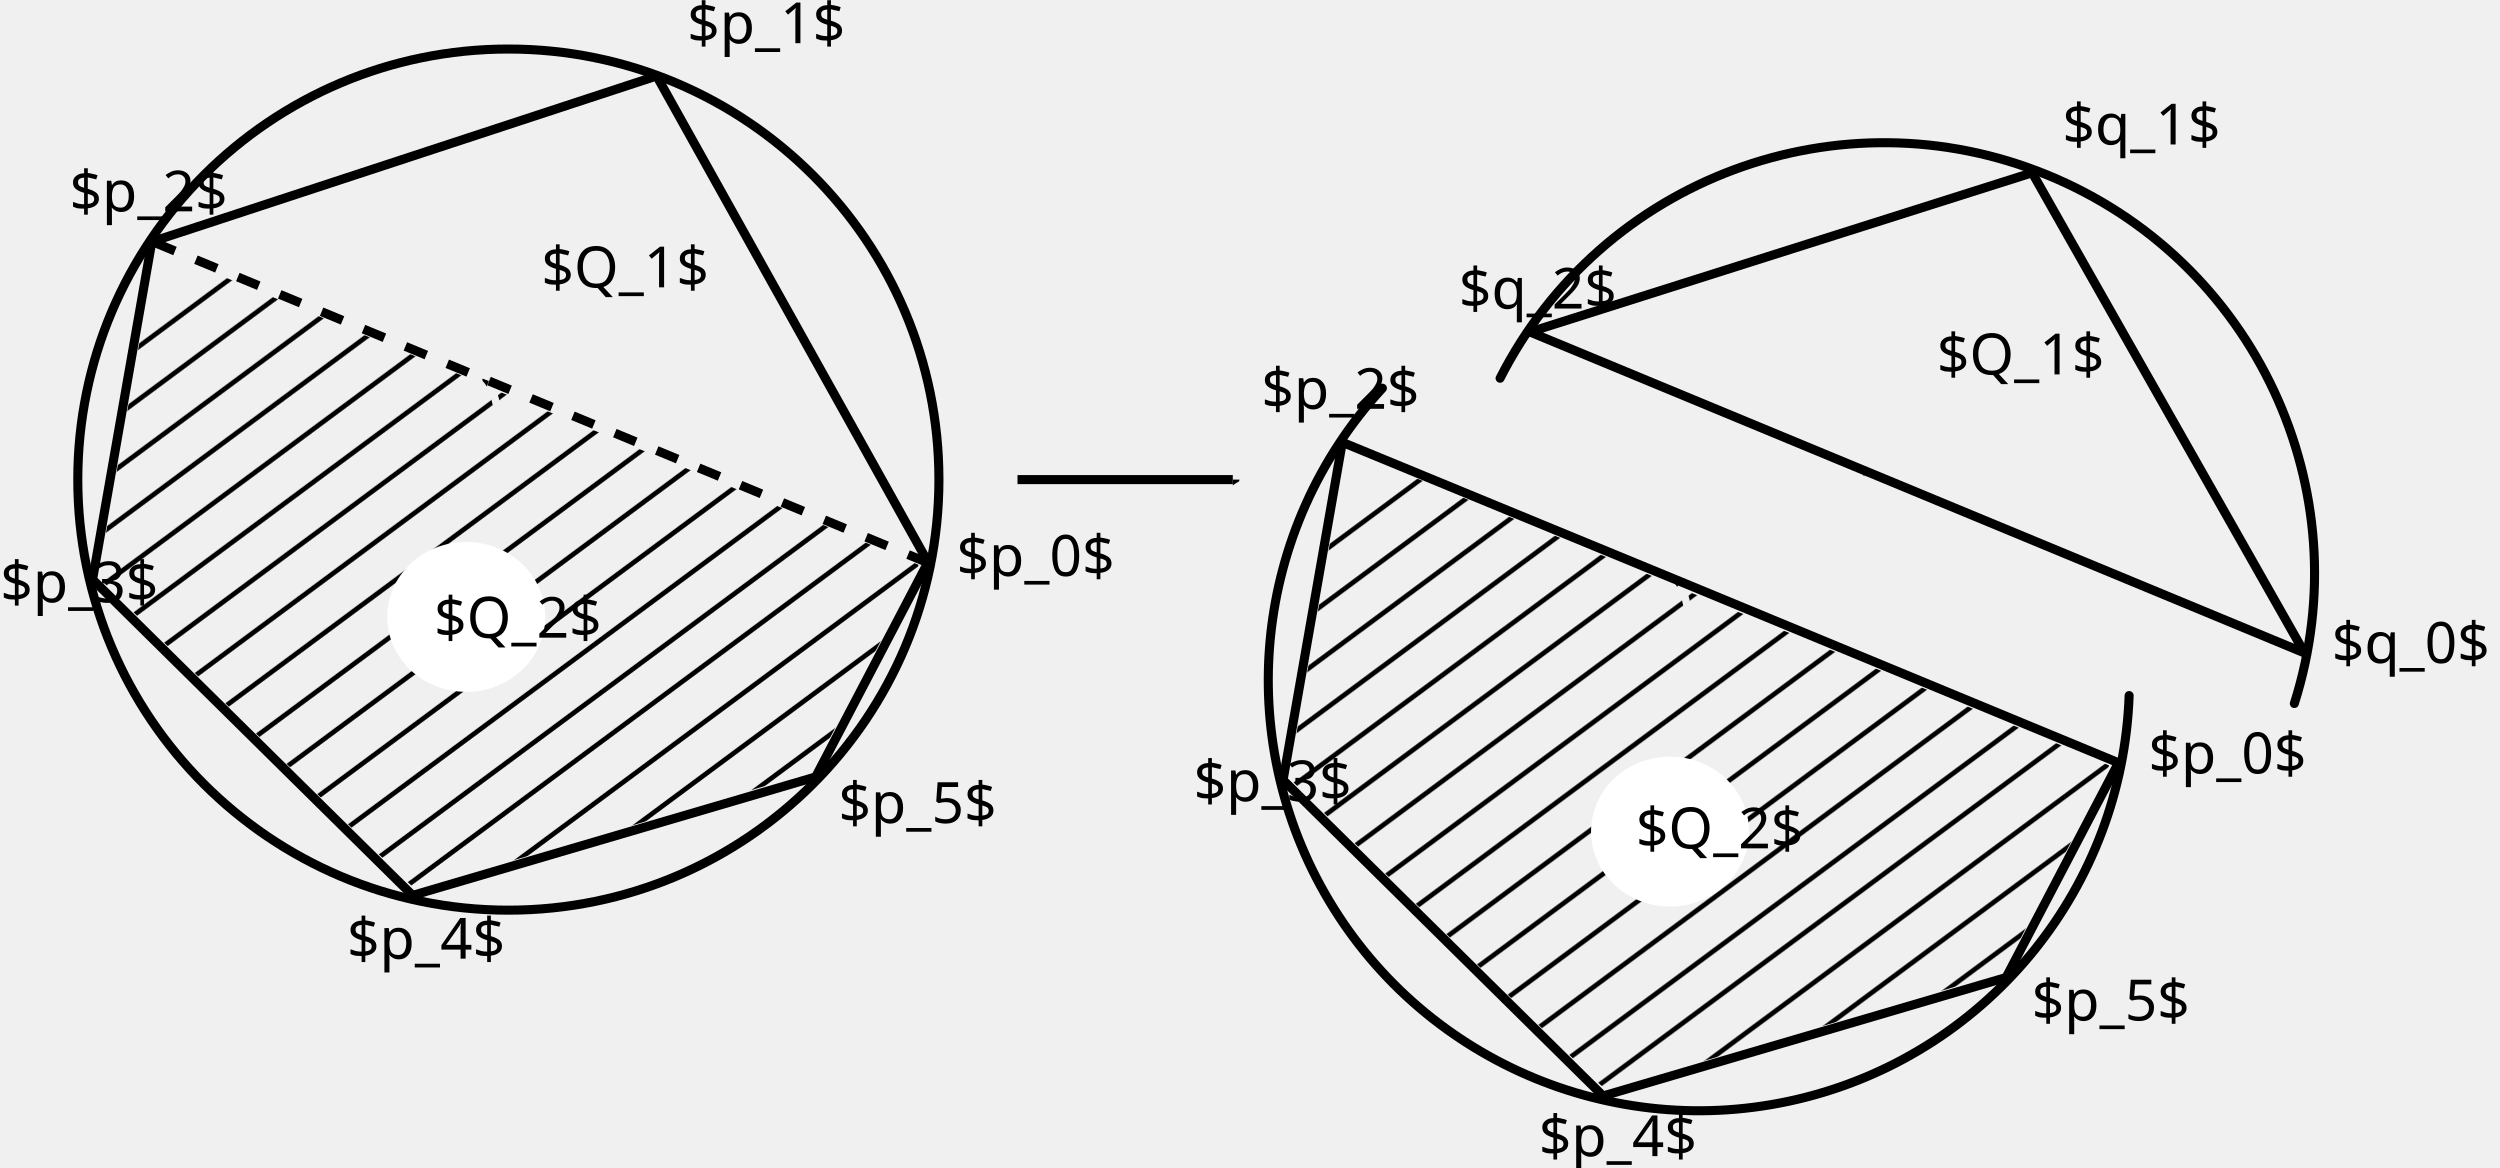
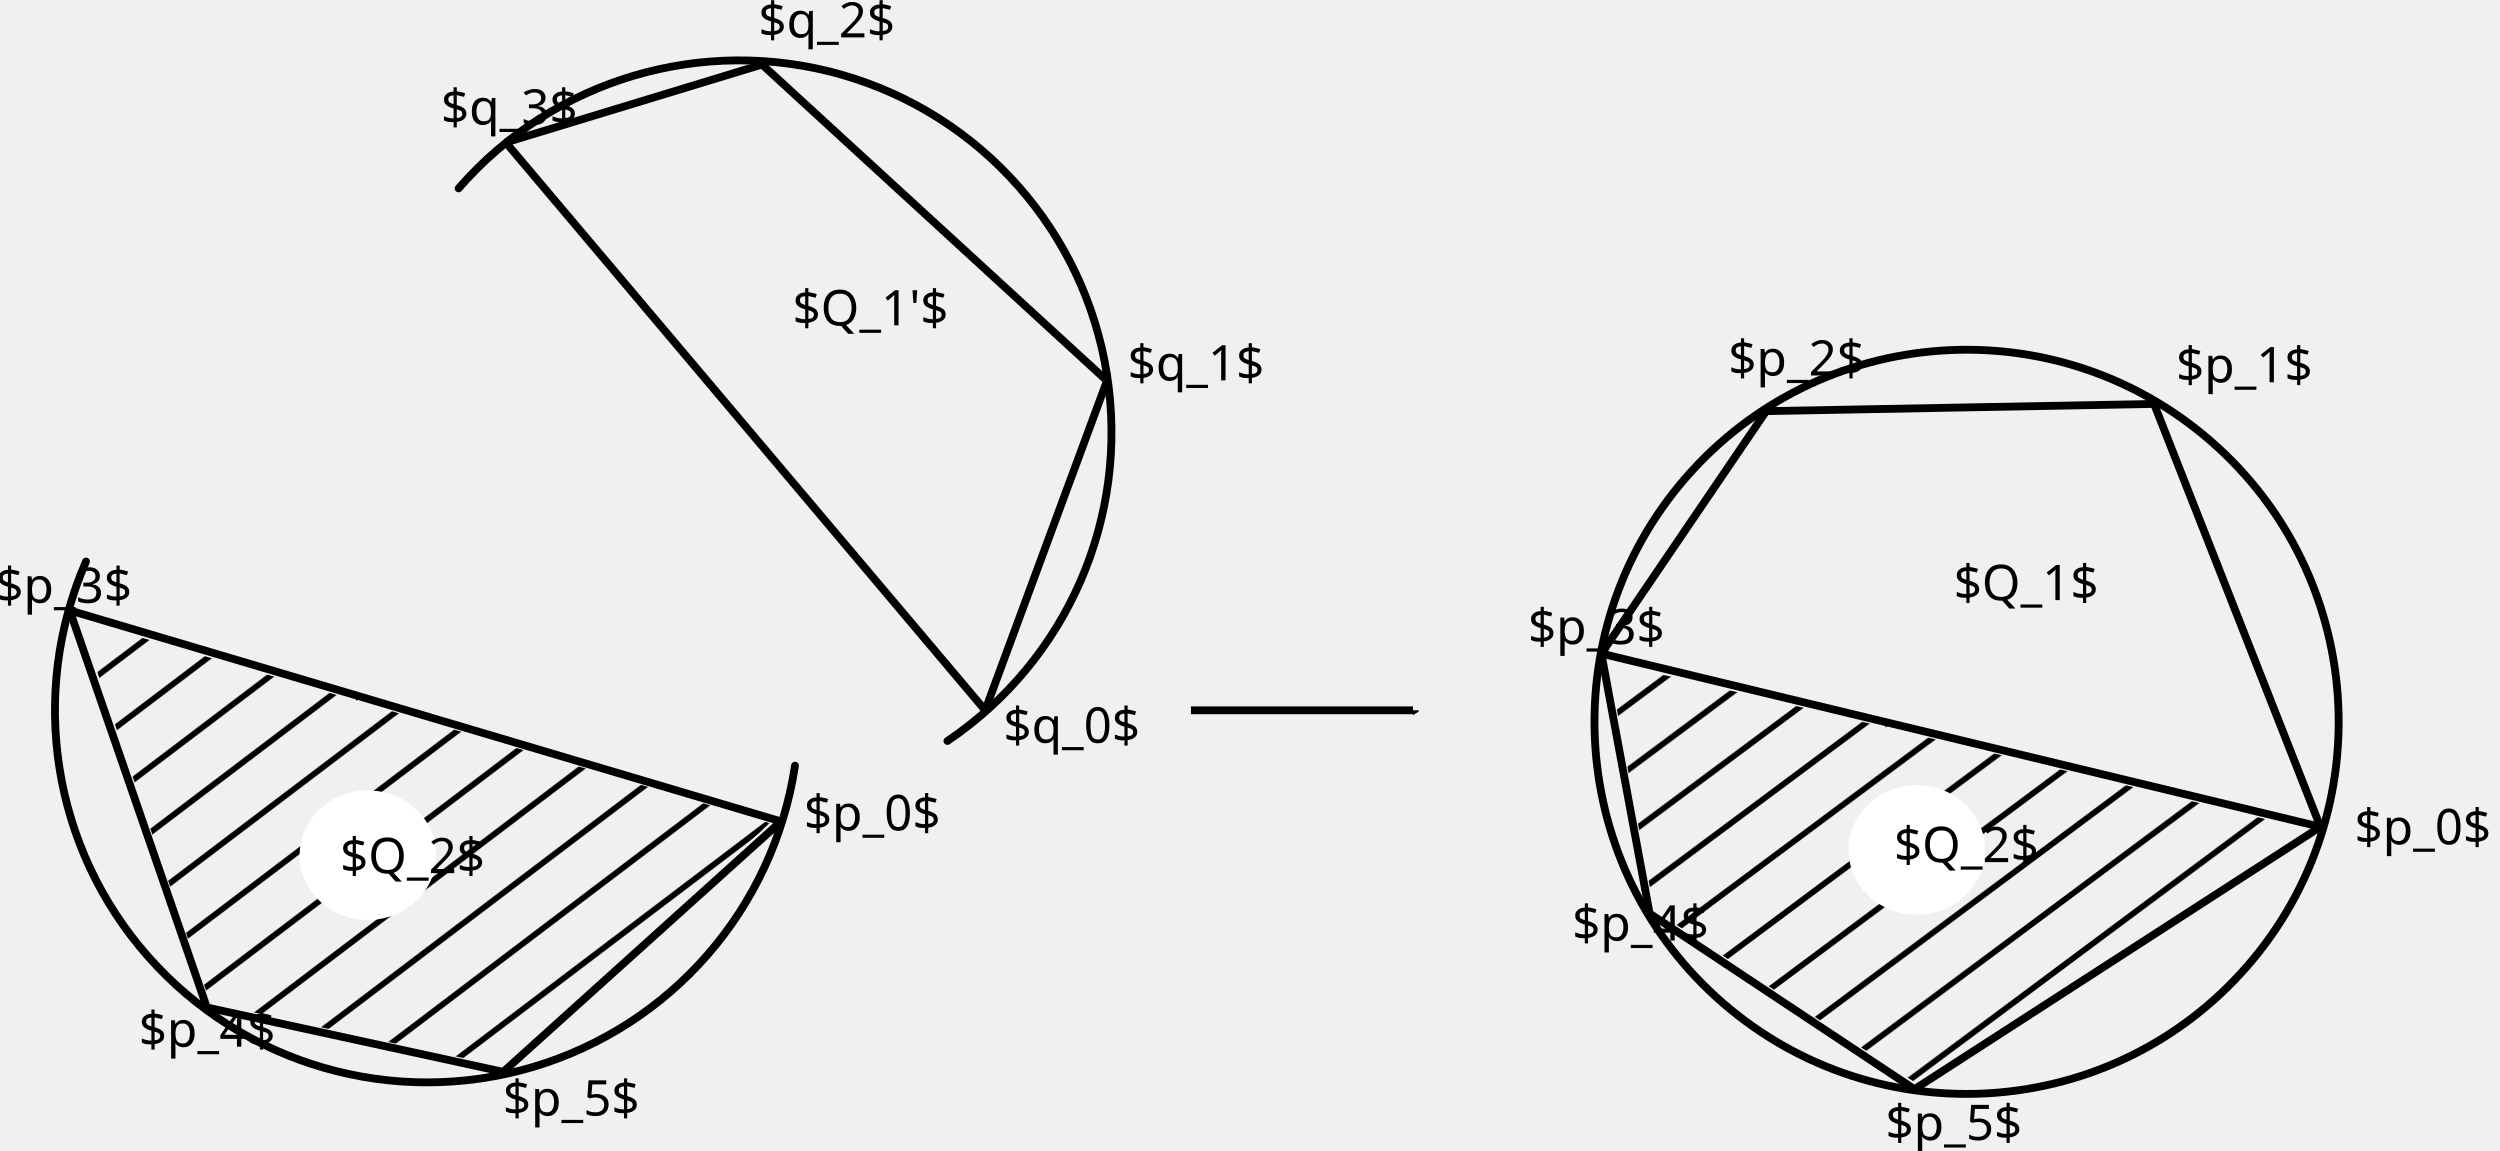
- <svg xmlns="http://www.w3.org/2000/svg" xmlns:xlink="http://www.w3.org/1999/xlink" width="116.126mm" height="54.254mm" viewBox="0 0 116.126 54.254" version="1.1" id="svg8">
+ <svg xmlns="http://www.w3.org/2000/svg" xmlns:xlink="http://www.w3.org/1999/xlink" width="134.377mm" height="61.83mm" viewBox="0 0 134.377 61.83" version="1.1" id="svg8">
  <defs id="defs2">
-     <pattern xlink:href="#pattern971" id="pattern1726" patternTransform="matrix(0.6272918,0,0,0.4650943,137.2763,81.56494)" />
-     <marker markerWidth="0.911" markerHeight="1.69" refX="0" refY="0" orient="auto-start-reverse" id="marker-arrow-1.5923999999999998">
-       <g id="g949" transform="scale(1.073399)">
-         <path id="path947" style="fill:none;stroke:#000000;stroke-width:0.6;stroke-linecap:round;stroke-linejoin:round;stroke-miterlimit:10;stroke-dasharray:none;stroke-opacity:1" d="M -1.554,2.072 C -1.425,1.295 0,0.13 0.389,0 0,-0.13 -1.425,-1.295 -1.554,-2.072" />
-       </g>
-     </marker>
-     <pattern patternUnits="userSpaceOnUse" width="301.924" height="741.214" patternTransform="matrix(0.2645833,0,0,0.2645833,37.01011,162.6312)" id="pattern971">
-       <path id="path3703" d="M 1.274,578.517 301.361,278.43" style="fill:none;fill-opacity:1;stroke:#000000;stroke-width:1.592;stroke-linecap:butt;stroke-linejoin:miter;stroke-dasharray:none;stroke-opacity:1;marker-start:none;marker-end:none" />
+     <pattern xlink:href="#pattern1812" id="pattern1845" patternTransform="matrix(0.2334034,8.4586497e-4,-6.3436499e-4,0.1750435,21.91906,207.8126)" />
+     <pattern xlink:href="#pattern1812" id="pattern1841" patternTransform="matrix(0.8791207,0,0,0.6661879,36.83465,112.2685)" />
+     <pattern patternUnits="userSpaceOnUse" width="301.925" height="741.214" patternTransform="matrix(0.2645833,0,0,0.2645833,73.54117,159.0316)" id="pattern1812">
+       <path id="path3703" d="M 1.274,578.517 301.362,278.43" style="fill:none;fill-opacity:1;stroke:#000000;stroke-width:1.592;stroke-linecap:butt;stroke-linejoin:miter;stroke-dasharray:none;stroke-opacity:1;marker-start:none;marker-end:none" />
      <path id="path3703-6" d="M 0.563,600.651 300.65,300.563" style="fill:none;fill-opacity:1;stroke:#000000;stroke-width:1.592;stroke-linecap:butt;stroke-linejoin:miter;stroke-dasharray:none;stroke-opacity:1;marker-start:none;marker-end:none" />
      <path id="path3703-9" d="M 0.563,620.651 300.65,320.563" style="fill:none;fill-opacity:1;stroke:#000000;stroke-width:1.592;stroke-linecap:butt;stroke-linejoin:miter;stroke-dasharray:none;stroke-opacity:1;marker-start:none;marker-end:none" />
      <path id="path3703-3" d="M 0.563,640.651 300.65,340.563" style="fill:none;fill-opacity:1;stroke:#000000;stroke-width:1.592;stroke-linecap:butt;stroke-linejoin:miter;stroke-dasharray:none;stroke-opacity:1;marker-start:none;marker-end:none" />
      <path id="path3703-7" d="M 0.563,660.651 300.65,360.563" style="fill:none;fill-opacity:1;stroke:#000000;stroke-width:1.592;stroke-linecap:butt;stroke-linejoin:miter;stroke-dasharray:none;stroke-opacity:1;marker-start:none;marker-end:none" />
      <path id="path3703-4" d="M 0.563,560.651 300.65,260.563" style="fill:none;fill-opacity:1;stroke:#000000;stroke-width:1.592;stroke-linecap:butt;stroke-linejoin:miter;stroke-dasharray:none;stroke-opacity:1;marker-start:none;marker-end:none" />
      <path id="path3703-5" d="M 0.563,540.651 300.65,240.563" style="fill:none;fill-opacity:1;stroke:#000000;stroke-width:1.592;stroke-linecap:butt;stroke-linejoin:miter;stroke-dasharray:none;stroke-opacity:1;marker-start:none;marker-end:none" />
      <path id="path3703-2" d="M 0.563,520.651 300.65,220.563" style="fill:none;fill-opacity:1;stroke:#000000;stroke-width:1.592;stroke-linecap:butt;stroke-linejoin:miter;stroke-dasharray:none;stroke-opacity:1;marker-start:none;marker-end:none" />
      <path id="path3703-54" d="M 0.563,500.651 300.65,200.563" style="fill:none;fill-opacity:1;stroke:#000000;stroke-width:1.592;stroke-linecap:butt;stroke-linejoin:miter;stroke-dasharray:none;stroke-opacity:1;marker-start:none;marker-end:none" />
      <path id="path3703-74" d="M 0.563,480.65 300.65,180.563" style="fill:none;fill-opacity:1;stroke:#000000;stroke-width:1.592;stroke-linecap:butt;stroke-linejoin:miter;stroke-dasharray:none;stroke-opacity:1;marker-start:none;marker-end:none" />
      <path id="path3703-43" d="M 0.563,460.65 300.65,160.563" style="fill:none;fill-opacity:1;stroke:#000000;stroke-width:1.592;stroke-linecap:butt;stroke-linejoin:miter;stroke-dasharray:none;stroke-opacity:1;marker-start:none;marker-end:none" />
      <path id="path3703-0" d="M 0.563,440.65 300.65,140.563" style="fill:none;fill-opacity:1;stroke:#000000;stroke-width:1.592;stroke-linecap:butt;stroke-linejoin:miter;stroke-dasharray:none;stroke-opacity:1;marker-start:none;marker-end:none" />
      <path id="path3703-78" d="M 0.563,420.65 300.65,120.563" style="fill:none;fill-opacity:1;stroke:#000000;stroke-width:1.592;stroke-linecap:butt;stroke-linejoin:miter;stroke-dasharray:none;stroke-opacity:1;marker-start:none;marker-end:none" />
      <path id="path3703-68" d="M 0.563,400.65 300.65,100.563" style="fill:none;fill-opacity:1;stroke:#000000;stroke-width:1.592;stroke-linecap:butt;stroke-linejoin:miter;stroke-dasharray:none;stroke-opacity:1;marker-start:none;marker-end:none" />
      <path id="path3703-8" d="M 0.563,380.65 300.65,80.563" style="fill:none;fill-opacity:1;stroke:#000000;stroke-width:1.592;stroke-linecap:butt;stroke-linejoin:miter;stroke-dasharray:none;stroke-opacity:1;marker-start:none;marker-end:none" />
      <path id="path3703-431" d="M 0.563,360.65 300.65,60.563" style="fill:none;fill-opacity:1;stroke:#000000;stroke-width:1.592;stroke-linecap:butt;stroke-linejoin:miter;stroke-dasharray:none;stroke-opacity:1;marker-start:none;marker-end:none" />
      <path id="path3703-49" d="M 0.563,340.65 300.65,40.563" style="fill:none;fill-opacity:1;stroke:#000000;stroke-width:1.592;stroke-linecap:butt;stroke-linejoin:miter;stroke-dasharray:none;stroke-opacity:1;marker-start:none;marker-end:none" />
      <path id="path3703-20" d="M 0.563,320.65 300.65,20.563" style="fill:none;fill-opacity:1;stroke:#000000;stroke-width:1.592;stroke-linecap:butt;stroke-linejoin:miter;stroke-dasharray:none;stroke-opacity:1;marker-start:none;marker-end:none" />
      <path id="path3703-689" d="M 0.563,300.65 300.65,0.563" style="fill:none;fill-opacity:1;stroke:#000000;stroke-width:1.592;stroke-linecap:butt;stroke-linejoin:miter;stroke-dasharray:none;stroke-opacity:1;marker-start:none;marker-end:none" />
      <path id="path3703-26" d="M 0.563,680.651 300.65,380.563" style="fill:none;fill-opacity:1;stroke:#000000;stroke-width:1.592;stroke-linecap:butt;stroke-linejoin:miter;stroke-dasharray:none;stroke-opacity:1;marker-start:none;marker-end:none" />
      <path id="path3703-64" d="M 0.563,700.651 300.65,400.563" style="fill:none;fill-opacity:1;stroke:#000000;stroke-width:1.592;stroke-linecap:butt;stroke-linejoin:miter;stroke-dasharray:none;stroke-opacity:1;marker-start:none;marker-end:none" />
      <path id="path3703-95" d="M 0.563,720.651 300.65,420.563" style="fill:none;fill-opacity:1;stroke:#000000;stroke-width:1.592;stroke-linecap:butt;stroke-linejoin:miter;stroke-dasharray:none;stroke-opacity:1;marker-start:none;marker-end:none" />
      <path id="path3703-04" d="M 0.563,740.651 300.65,440.563" style="fill:none;fill-opacity:1;stroke:#000000;stroke-width:1.592;stroke-linecap:butt;stroke-linejoin:miter;stroke-dasharray:none;stroke-opacity:1;marker-start:none;marker-end:none" />
    </pattern>
-     <pattern xlink:href="#pattern971-6" id="pattern1726-3" patternTransform="matrix(0.165971,0,0,0.1230562,91.62024,207.8977)" />
-     <pattern patternUnits="userSpaceOnUse" width="301.924" height="741.214" patternTransform="matrix(0.2645833,0,0,0.2645833,37.01011,162.6312)" id="pattern971-6">
-       <path id="path3703-75" d="M 1.274,578.517 301.361,278.43" style="fill:none;fill-opacity:1;stroke:#000000;stroke-width:1.592;stroke-linecap:butt;stroke-linejoin:miter;stroke-dasharray:none;stroke-opacity:1;marker-start:none;marker-end:none" />
-       <path id="path3703-6-3" d="M 0.563,600.651 300.65,300.563" style="fill:none;fill-opacity:1;stroke:#000000;stroke-width:1.592;stroke-linecap:butt;stroke-linejoin:miter;stroke-dasharray:none;stroke-opacity:1;marker-start:none;marker-end:none" />
-       <path id="path3703-9-5" d="M 0.563,620.651 300.65,320.563" style="fill:none;fill-opacity:1;stroke:#000000;stroke-width:1.592;stroke-linecap:butt;stroke-linejoin:miter;stroke-dasharray:none;stroke-opacity:1;marker-start:none;marker-end:none" />
-       <path id="path3703-3-6" d="M 0.563,640.651 300.65,340.563" style="fill:none;fill-opacity:1;stroke:#000000;stroke-width:1.592;stroke-linecap:butt;stroke-linejoin:miter;stroke-dasharray:none;stroke-opacity:1;marker-start:none;marker-end:none" />
-       <path id="path3703-7-2" d="M 0.563,660.651 300.65,360.563" style="fill:none;fill-opacity:1;stroke:#000000;stroke-width:1.592;stroke-linecap:butt;stroke-linejoin:miter;stroke-dasharray:none;stroke-opacity:1;marker-start:none;marker-end:none" />
-       <path id="path3703-4-9" d="M 0.563,560.651 300.65,260.563" style="fill:none;fill-opacity:1;stroke:#000000;stroke-width:1.592;stroke-linecap:butt;stroke-linejoin:miter;stroke-dasharray:none;stroke-opacity:1;marker-start:none;marker-end:none" />
-       <path id="path3703-5-1" d="M 0.563,540.651 300.65,240.563" style="fill:none;fill-opacity:1;stroke:#000000;stroke-width:1.592;stroke-linecap:butt;stroke-linejoin:miter;stroke-dasharray:none;stroke-opacity:1;marker-start:none;marker-end:none" />
-       <path id="path3703-2-2" d="M 0.563,520.651 300.65,220.563" style="fill:none;fill-opacity:1;stroke:#000000;stroke-width:1.592;stroke-linecap:butt;stroke-linejoin:miter;stroke-dasharray:none;stroke-opacity:1;marker-start:none;marker-end:none" />
-       <path id="path3703-54-7" d="M 0.563,500.651 300.65,200.563" style="fill:none;fill-opacity:1;stroke:#000000;stroke-width:1.592;stroke-linecap:butt;stroke-linejoin:miter;stroke-dasharray:none;stroke-opacity:1;marker-start:none;marker-end:none" />
-       <path id="path3703-74-0" d="M 0.563,480.65 300.65,180.563" style="fill:none;fill-opacity:1;stroke:#000000;stroke-width:1.592;stroke-linecap:butt;stroke-linejoin:miter;stroke-dasharray:none;stroke-opacity:1;marker-start:none;marker-end:none" />
-       <path id="path3703-43-9" d="M 0.563,460.65 300.65,160.563" style="fill:none;fill-opacity:1;stroke:#000000;stroke-width:1.592;stroke-linecap:butt;stroke-linejoin:miter;stroke-dasharray:none;stroke-opacity:1;marker-start:none;marker-end:none" />
-       <path id="path3703-0-3" d="M 0.563,440.65 300.65,140.563" style="fill:none;fill-opacity:1;stroke:#000000;stroke-width:1.592;stroke-linecap:butt;stroke-linejoin:miter;stroke-dasharray:none;stroke-opacity:1;marker-start:none;marker-end:none" />
-       <path id="path3703-78-6" d="M 0.563,420.65 300.65,120.563" style="fill:none;fill-opacity:1;stroke:#000000;stroke-width:1.592;stroke-linecap:butt;stroke-linejoin:miter;stroke-dasharray:none;stroke-opacity:1;marker-start:none;marker-end:none" />
-       <path id="path3703-68-0" d="M 0.563,400.65 300.65,100.563" style="fill:none;fill-opacity:1;stroke:#000000;stroke-width:1.592;stroke-linecap:butt;stroke-linejoin:miter;stroke-dasharray:none;stroke-opacity:1;marker-start:none;marker-end:none" />
-       <path id="path3703-8-6" d="M 0.563,380.65 300.65,80.563" style="fill:none;fill-opacity:1;stroke:#000000;stroke-width:1.592;stroke-linecap:butt;stroke-linejoin:miter;stroke-dasharray:none;stroke-opacity:1;marker-start:none;marker-end:none" />
-       <path id="path3703-431-2" d="M 0.563,360.65 300.65,60.563" style="fill:none;fill-opacity:1;stroke:#000000;stroke-width:1.592;stroke-linecap:butt;stroke-linejoin:miter;stroke-dasharray:none;stroke-opacity:1;marker-start:none;marker-end:none" />
-       <path id="path3703-49-6" d="M 0.563,340.65 300.65,40.563" style="fill:none;fill-opacity:1;stroke:#000000;stroke-width:1.592;stroke-linecap:butt;stroke-linejoin:miter;stroke-dasharray:none;stroke-opacity:1;marker-start:none;marker-end:none" />
-       <path id="path3703-20-1" d="M 0.563,320.65 300.65,20.563" style="fill:none;fill-opacity:1;stroke:#000000;stroke-width:1.592;stroke-linecap:butt;stroke-linejoin:miter;stroke-dasharray:none;stroke-opacity:1;marker-start:none;marker-end:none" />
-       <path id="path3703-689-8" d="M 0.563,300.65 300.65,0.563" style="fill:none;fill-opacity:1;stroke:#000000;stroke-width:1.592;stroke-linecap:butt;stroke-linejoin:miter;stroke-dasharray:none;stroke-opacity:1;marker-start:none;marker-end:none" />
-       <path id="path3703-26-7" d="M 0.563,680.651 300.65,380.563" style="fill:none;fill-opacity:1;stroke:#000000;stroke-width:1.592;stroke-linecap:butt;stroke-linejoin:miter;stroke-dasharray:none;stroke-opacity:1;marker-start:none;marker-end:none" />
-       <path id="path3703-64-9" d="M 0.563,700.651 300.65,400.563" style="fill:none;fill-opacity:1;stroke:#000000;stroke-width:1.592;stroke-linecap:butt;stroke-linejoin:miter;stroke-dasharray:none;stroke-opacity:1;marker-start:none;marker-end:none" />
-       <path id="path3703-95-2" d="M 0.563,720.651 300.65,420.563" style="fill:none;fill-opacity:1;stroke:#000000;stroke-width:1.592;stroke-linecap:butt;stroke-linejoin:miter;stroke-dasharray:none;stroke-opacity:1;marker-start:none;marker-end:none" />
-       <path id="path3703-04-0" d="M 0.563,740.651 300.65,440.563" style="fill:none;fill-opacity:1;stroke:#000000;stroke-width:1.592;stroke-linecap:butt;stroke-linejoin:miter;stroke-dasharray:none;stroke-opacity:1;marker-start:none;marker-end:none" />
-     </pattern>
-     <marker markerWidth="0.911" markerHeight="1.69" refX="0" refY="0" orient="auto-start-reverse" id="marker-arrow-1.5923999999999998-2">
-       <g id="g949-3" transform="scale(1.073399)">
-         <path id="path947-7" style="fill:none;stroke:#000000;stroke-width:0.6;stroke-linecap:round;stroke-linejoin:round;stroke-miterlimit:10;stroke-dasharray:none;stroke-opacity:1" d="M -1.554,2.072 C -1.425,1.295 0,0.13 0.389,0 0,-0.13 -1.425,-1.295 -1.554,-2.072" />
+     <marker markerWidth="0.911" markerHeight="1.69" refX="0" refY="0" orient="auto-start-reverse" id="marker-arrow-1.5923999999999998">
+       <g id="g1853" transform="scale(1.073399)">
+         <path id="path1851" style="fill:none;stroke:#000000;stroke-width:0.6;stroke-linecap:round;stroke-linejoin:round;stroke-miterlimit:10;stroke-dasharray:none;stroke-opacity:1" d="M -1.554,2.072 C -1.425,1.295 0,0.13 0.389,0 0,-0.13 -1.425,-1.295 -1.554,-2.072" />
      </g>
    </marker>
-     <pattern patternUnits="userSpaceOnUse" width="301.924" height="741.214" patternTransform="matrix(0.2645833,0,0,0.2645833,37.01011,162.6312)" id="pattern971-1">
-       <path id="path3703-29" d="M 1.274,578.517 301.361,278.43" style="fill:none;fill-opacity:1;stroke:#000000;stroke-width:1.592;stroke-linecap:butt;stroke-linejoin:miter;stroke-dasharray:none;stroke-opacity:1;marker-start:none;marker-end:none" />
-       <path id="path3703-6-31" d="M 0.563,600.651 300.65,300.563" style="fill:none;fill-opacity:1;stroke:#000000;stroke-width:1.592;stroke-linecap:butt;stroke-linejoin:miter;stroke-dasharray:none;stroke-opacity:1;marker-start:none;marker-end:none" />
-       <path id="path3703-9-9" d="M 0.563,620.651 300.65,320.563" style="fill:none;fill-opacity:1;stroke:#000000;stroke-width:1.592;stroke-linecap:butt;stroke-linejoin:miter;stroke-dasharray:none;stroke-opacity:1;marker-start:none;marker-end:none" />
-       <path id="path3703-3-4" d="M 0.563,640.651 300.65,340.563" style="fill:none;fill-opacity:1;stroke:#000000;stroke-width:1.592;stroke-linecap:butt;stroke-linejoin:miter;stroke-dasharray:none;stroke-opacity:1;marker-start:none;marker-end:none" />
-       <path id="path3703-7-7" d="M 0.563,660.651 300.65,360.563" style="fill:none;fill-opacity:1;stroke:#000000;stroke-width:1.592;stroke-linecap:butt;stroke-linejoin:miter;stroke-dasharray:none;stroke-opacity:1;marker-start:none;marker-end:none" />
-       <path id="path3703-4-8" d="M 0.563,560.651 300.65,260.563" style="fill:none;fill-opacity:1;stroke:#000000;stroke-width:1.592;stroke-linecap:butt;stroke-linejoin:miter;stroke-dasharray:none;stroke-opacity:1;marker-start:none;marker-end:none" />
-       <path id="path3703-5-4" d="M 0.563,540.651 300.65,240.563" style="fill:none;fill-opacity:1;stroke:#000000;stroke-width:1.592;stroke-linecap:butt;stroke-linejoin:miter;stroke-dasharray:none;stroke-opacity:1;marker-start:none;marker-end:none" />
-       <path id="path3703-2-5" d="M 0.563,520.651 300.65,220.563" style="fill:none;fill-opacity:1;stroke:#000000;stroke-width:1.592;stroke-linecap:butt;stroke-linejoin:miter;stroke-dasharray:none;stroke-opacity:1;marker-start:none;marker-end:none" />
-       <path id="path3703-54-0" d="M 0.563,500.651 300.65,200.563" style="fill:none;fill-opacity:1;stroke:#000000;stroke-width:1.592;stroke-linecap:butt;stroke-linejoin:miter;stroke-dasharray:none;stroke-opacity:1;marker-start:none;marker-end:none" />
-       <path id="path3703-74-3" d="M 0.563,480.65 300.65,180.563" style="fill:none;fill-opacity:1;stroke:#000000;stroke-width:1.592;stroke-linecap:butt;stroke-linejoin:miter;stroke-dasharray:none;stroke-opacity:1;marker-start:none;marker-end:none" />
-       <path id="path3703-43-6" d="M 0.563,460.65 300.65,160.563" style="fill:none;fill-opacity:1;stroke:#000000;stroke-width:1.592;stroke-linecap:butt;stroke-linejoin:miter;stroke-dasharray:none;stroke-opacity:1;marker-start:none;marker-end:none" />
-       <path id="path3703-0-1" d="M 0.563,440.65 300.65,140.563" style="fill:none;fill-opacity:1;stroke:#000000;stroke-width:1.592;stroke-linecap:butt;stroke-linejoin:miter;stroke-dasharray:none;stroke-opacity:1;marker-start:none;marker-end:none" />
-       <path id="path3703-78-0" d="M 0.563,420.65 300.65,120.563" style="fill:none;fill-opacity:1;stroke:#000000;stroke-width:1.592;stroke-linecap:butt;stroke-linejoin:miter;stroke-dasharray:none;stroke-opacity:1;marker-start:none;marker-end:none" />
-       <path id="path3703-68-6" d="M 0.563,400.65 300.65,100.563" style="fill:none;fill-opacity:1;stroke:#000000;stroke-width:1.592;stroke-linecap:butt;stroke-linejoin:miter;stroke-dasharray:none;stroke-opacity:1;marker-start:none;marker-end:none" />
-       <path id="path3703-8-3" d="M 0.563,380.65 300.65,80.563" style="fill:none;fill-opacity:1;stroke:#000000;stroke-width:1.592;stroke-linecap:butt;stroke-linejoin:miter;stroke-dasharray:none;stroke-opacity:1;marker-start:none;marker-end:none" />
-       <path id="path3703-431-20" d="M 0.563,360.65 300.65,60.563" style="fill:none;fill-opacity:1;stroke:#000000;stroke-width:1.592;stroke-linecap:butt;stroke-linejoin:miter;stroke-dasharray:none;stroke-opacity:1;marker-start:none;marker-end:none" />
-       <path id="path3703-49-61" d="M 0.563,340.65 300.65,40.563" style="fill:none;fill-opacity:1;stroke:#000000;stroke-width:1.592;stroke-linecap:butt;stroke-linejoin:miter;stroke-dasharray:none;stroke-opacity:1;marker-start:none;marker-end:none" />
-       <path id="path3703-20-5" d="M 0.563,320.65 300.65,20.563" style="fill:none;fill-opacity:1;stroke:#000000;stroke-width:1.592;stroke-linecap:butt;stroke-linejoin:miter;stroke-dasharray:none;stroke-opacity:1;marker-start:none;marker-end:none" />
-       <path id="path3703-689-5" d="M 0.563,300.65 300.65,0.563" style="fill:none;fill-opacity:1;stroke:#000000;stroke-width:1.592;stroke-linecap:butt;stroke-linejoin:miter;stroke-dasharray:none;stroke-opacity:1;marker-start:none;marker-end:none" />
-       <path id="path3703-26-4" d="M 0.563,680.651 300.65,380.563" style="fill:none;fill-opacity:1;stroke:#000000;stroke-width:1.592;stroke-linecap:butt;stroke-linejoin:miter;stroke-dasharray:none;stroke-opacity:1;marker-start:none;marker-end:none" />
-       <path id="path3703-64-7" d="M 0.563,700.651 300.65,400.563" style="fill:none;fill-opacity:1;stroke:#000000;stroke-width:1.592;stroke-linecap:butt;stroke-linejoin:miter;stroke-dasharray:none;stroke-opacity:1;marker-start:none;marker-end:none" />
-       <path id="path3703-95-6" d="M 0.563,720.651 300.65,420.563" style="fill:none;fill-opacity:1;stroke:#000000;stroke-width:1.592;stroke-linecap:butt;stroke-linejoin:miter;stroke-dasharray:none;stroke-opacity:1;marker-start:none;marker-end:none" />
-       <path id="path3703-04-5" d="M 0.563,740.651 300.65,440.563" style="fill:none;fill-opacity:1;stroke:#000000;stroke-width:1.592;stroke-linecap:butt;stroke-linejoin:miter;stroke-dasharray:none;stroke-opacity:1;marker-start:none;marker-end:none" />
-     </pattern>
-     <marker markerWidth="0.911" markerHeight="1.69" refX="0" refY="0" orient="auto-start-reverse" id="marker-arrow-1.5923999999999998-6">
-       <g id="g949-9" transform="scale(1.073399)">
-         <path id="path947-3" style="fill:none;stroke:#000000;stroke-width:0.6;stroke-linecap:round;stroke-linejoin:round;stroke-miterlimit:10;stroke-dasharray:none;stroke-opacity:1" d="M -1.554,2.072 C -1.425,1.295 0,0.13 0.389,0 0,-0.13 -1.425,-1.295 -1.554,-2.072" />
+     <marker markerWidth="0.911" markerHeight="1.69" refX="0" refY="0" orient="auto-start-reverse" id="marker-arrow-1.5923999999999998-7">
+       <g id="g949" transform="scale(1.073399)">
+         <path id="path947" style="fill:none;stroke:#000000;stroke-width:0.6;stroke-linecap:round;stroke-linejoin:round;stroke-miterlimit:10;stroke-dasharray:none;stroke-opacity:1" d="M -1.554,2.072 C -1.425,1.295 0,0.13 0.389,0 0,-0.13 -1.425,-1.295 -1.554,-2.072" />
      </g>
    </marker>
-     <marker markerWidth="0.911" markerHeight="1.69" refX="0" refY="0" orient="auto-start-reverse" id="marker-arrow-1.5923999999999998-5">
-       <g id="g2257" transform="scale(1.073399)">
-         <path id="path2255" style="fill:none;stroke:#000000;stroke-width:0.6;stroke-linecap:round;stroke-linejoin:round;stroke-miterlimit:10;stroke-dasharray:none;stroke-opacity:1" d="M -1.554,2.072 C -1.425,1.295 0,0.13 0.389,0 0,-0.13 -1.425,-1.295 -1.554,-2.072" />
+     <marker markerWidth="0.911" markerHeight="1.69" refX="0" refY="0" orient="auto-start-reverse" id="marker-arrow-1.5923999999999998-7-5">
+       <g id="g949-3" transform="scale(1.073399)">
+         <path id="path947-5" style="fill:none;stroke:#000000;stroke-width:0.6;stroke-linecap:round;stroke-linejoin:round;stroke-miterlimit:10;stroke-dasharray:none;stroke-opacity:1" d="M -1.554,2.072 C -1.425,1.295 0,0.13 0.389,0 0,-0.13 -1.425,-1.295 -1.554,-2.072" />
+       </g>
+     </marker>
+     <marker markerWidth="0.911" markerHeight="1.69" refX="0" refY="0" orient="auto-start-reverse" id="marker-arrow-1.5923999999999998-9">
+       <g id="g949-1" transform="scale(1.073399)">
+         <path id="path947-2" style="fill:none;stroke:#000000;stroke-width:0.6;stroke-linecap:round;stroke-linejoin:round;stroke-miterlimit:10;stroke-dasharray:none;stroke-opacity:1" d="M -1.554,2.072 C -1.425,1.295 0,0.13 0.389,0 0,-0.13 -1.425,-1.295 -1.554,-2.072" />
      </g>
    </marker>
  </defs>
-   <g id="layer1" transform="translate(-36.38671,-214.7224)">
-     <circle style="opacity:1;fill:none;fill-opacity:1;stroke:#000000;stroke-width:0.421;stroke-linecap:square;stroke-linejoin:bevel;stroke-miterlimit:4;stroke-dasharray:none;stroke-dashoffset:0.701;stroke-opacity:1;marker-start:none;marker-end:none" id="path816" cx="60" cy="237" r="20" />
-     <path style="fill:none;fill-opacity:1;stroke:#000000;stroke-width:0.421;stroke-linecap:butt;stroke-linejoin:round;stroke-miterlimit:4;stroke-dasharray:none;stroke-opacity:1;marker-start:none;marker-end:none" d="m 40.687,241.638 2.752,-15.687 23.448,-7.701 12.606,22.589 -5.221,9.972 -18.721,5.503 z" id="path826" />
-     <path style="fill:none;fill-opacity:1;stroke:#000000;stroke-width:0.421;stroke-linecap:butt;stroke-linejoin:miter;stroke-dasharray:1.053, 1.053;stroke-opacity:1;marker-start:none;marker-end:none" d="m 79.539,240.885 c -12.041,-4.986 -24.083,-9.972 -36.124,-14.958" id="path836" />
-     <path style="fill:none;fill-opacity:1;stroke:#000000;stroke-width:0.421;stroke-linecap:butt;stroke-linejoin:miter;stroke-dasharray:none;stroke-opacity:1;marker-start:none;marker-end:url(#marker-arrow-1.5923999999999998)" d="m 92.155,232.767 c 0,0 -0.008,0 -0.008,0" id="path6301" transform="matrix(0.9331843,0.3593981,0.3593981,-0.9331843,-110.5531,416.5165)" />
-     <path style="opacity:1;fill:url(#pattern1726);fill-opacity:1;stroke:none;stroke-width:1.592;stroke-linecap:square;stroke-linejoin:round;stroke-miterlimit:4;stroke-dasharray:none;stroke-dashoffset:0.701;stroke-opacity:1;marker-start:none;marker-end:none" d="m 187.75,276.581 c -12.238,-12.094 -24.663,-24.4 -27.611,-27.346 l -5.361,-5.356 4.92,-28.139 c 2.706,-15.477 5.005,-28.437 5.109,-28.801 l 0.19,-0.662 28.88,11.976 28.88,11.976 0.489,0.964 c 0.269,0.53 0.57,1.435 0.668,2.011 0.139,0.815 0.289,1.048 0.675,1.048 0.606,0 0.79,-1.041 0.387,-2.196 -0.149,-0.427 -0.228,-0.82 -0.176,-0.872 0.085,-0.085 73.183,30.1 73.959,30.54 0.234,0.133 -2.262,5.118 -9.089,18.152 -5.176,9.883 -9.506,18.064 -9.623,18.181 -0.251,0.251 -69.122,20.541 -69.67,20.526 -0.207,-0.006 -10.39,-9.906 -22.627,-22 z" id="path1724" transform="matrix(0.2645833,0,0,0.2645833,0,177)" />
-     <path style="opacity:1;fill:none;fill-opacity:1;stroke:#000000;stroke-width:0.421;stroke-linecap:round;stroke-linejoin:bevel;stroke-miterlimit:4;stroke-dasharray:none;stroke-dashoffset:0.701;stroke-opacity:1;marker-start:none;marker-end:none" id="path816-2" d="m 135.286,247.032 a 20,20 0 0 1 -15.013,18.656 20,20 0 0 1 -22.144,-9.115 20,20 0 0 1 2.471,-23.819" />
-     <path style="fill:none;fill-opacity:1;stroke:#000000;stroke-width:0.421;stroke-linecap:butt;stroke-linejoin:round;stroke-miterlimit:4;stroke-dasharray:none;stroke-opacity:1;marker-start:none;marker-end:none" d="m 95.986,250.955 2.752,-15.687 15.698,6.467 20.355,8.42 -5.221,9.972 -18.721,5.503 z" id="path826-2" />
-     <path style="fill:none;fill-opacity:1;stroke:#000000;stroke-width:0.421;stroke-linecap:butt;stroke-linejoin:miter;stroke-dasharray:none;stroke-opacity:1;marker-start:none;marker-end:url(#marker-arrow-1.5923999999999998-2)" d="m 92.155,232.767 c 0,0 -0.008,0 -0.008,0" id="path6301-9" transform="matrix(0.9331843,0.3593981,0.3593981,-0.9331843,-55.25385,425.8336)" />
-     <path style="opacity:1;fill:url(#pattern1726-3);fill-opacity:1;stroke:none;stroke-width:0.421;stroke-linecap:square;stroke-linejoin:round;stroke-miterlimit:4;stroke-dasharray:none;stroke-dashoffset:0.701;stroke-opacity:1;marker-start:none;marker-end:none" d="m 104.975,259.496 c -3.238,-3.2 -6.525,-6.456 -7.305,-7.235 l -1.418,-1.417 1.302,-7.445 c 0.716,-4.095 1.324,-7.524 1.352,-7.62 l 0.05,-0.175 7.641,3.169 7.641,3.169 0.129,0.255 c 0.071,0.14 0.151,0.38 0.177,0.532 0.037,0.216 0.076,0.277 0.179,0.277 0.16,0 0.209,-0.276 0.103,-0.581 -0.039,-0.113 -0.06,-0.217 -0.047,-0.231 0.022,-0.022 19.363,7.964 19.568,8.08 0.062,0.035 -0.599,1.354 -2.405,4.803 -1.37,2.615 -2.515,4.78 -2.546,4.81 -0.066,0.066 -18.289,5.435 -18.434,5.431 -0.055,-0.002 -2.749,-2.621 -5.987,-5.821 z" id="path1724-7" />
-     <path style="opacity:1;fill:none;fill-opacity:1;stroke:#000000;stroke-width:0.421;stroke-linecap:round;stroke-linejoin:bevel;stroke-miterlimit:4;stroke-dasharray:none;stroke-dashoffset:0.701;stroke-opacity:1;marker-start:none;marker-end:none" id="path816-5" d="m 106.067,232.291 a 20,20 0 0 1 25.409,-9.444 20,20 0 0 1 11.484,24.554" />
-     <path style="fill:none;fill-opacity:1;stroke:#000000;stroke-width:0.421;stroke-linecap:butt;stroke-linejoin:round;stroke-miterlimit:4;stroke-dasharray:none;stroke-opacity:1;marker-start:none;marker-end:none" d="m 107.451,230.142 -0.071,0.024 23.401,-7.419 12.653,22.306 -35.983,-14.911 -0.047,1e-5 z" id="path826-25" />
-     <path style="fill:none;fill-opacity:1;stroke:#000000;stroke-width:0.421;stroke-linecap:butt;stroke-linejoin:miter;stroke-dasharray:none;stroke-opacity:1;marker-start:none;marker-end:url(#marker-arrow-1.5923999999999998-6)" d="m 92.155,232.767 c 0,0 -0.008,0 -0.008,0" id="path6301-7" transform="matrix(0.9331843,0.3593981,0.3593981,-0.9331843,-46.57499,420.6891)" />
-     <ellipse style="opacity:1;fill:#ffffff;fill-opacity:1;stroke:none;stroke-width:0.14;stroke-linecap:round;stroke-linejoin:round;stroke-miterlimit:4;stroke-dasharray:none;stroke-dashoffset:0;stroke-opacity:1;marker-start:none;marker-end:none" id="path2452" cx="58.043" cy="243.378" rx="3.669" ry="3.481" />
-     <text id="text1980" xml:space="preserve" style="font-size:2.646px;font-family:Hack;-inkscape-font-specification:'Hack, Normal';fill:#000000;fill-opacity:1;stroke:none;stroke-width:0.265" y="244.345" x="56.555">
-       <tspan id="tspan1978" x="56.555" y="244.345" style="stroke-width:0.265">$Q_2$</tspan>
+   <g id="layer1" transform="translate(-37.04523,-198.8213)">
+     <path style="opacity:1;fill:none;fill-opacity:1;stroke:#000000;stroke-width:0.421;stroke-linecap:round;stroke-linejoin:round;stroke-miterlimit:4;stroke-dasharray:none;stroke-dashoffset:0.701;stroke-opacity:1;marker-start:none;marker-end:none" id="path816" d="M 79.777,239.976 A 20,20 0 0 1 65.66,256.182 20,20 0 0 1 45.006,250.236 20,20 0 0 1 41.668,229.004" />
+     <path style="fill:none;fill-opacity:1;stroke:#000000;stroke-width:0.421;stroke-linecap:butt;stroke-linejoin:bevel;stroke-miterlimit:4;stroke-dasharray:none;stroke-opacity:1;marker-start:none;marker-end:none" d="m 64.092,256.436 14.934,-13.461 -38.234,-11.344 7.373,21.343 z" id="path818" />
+     <path style="opacity:1;fill:none;fill-opacity:1;stroke:#000000;stroke-width:0.421;stroke-linecap:round;stroke-linejoin:round;stroke-miterlimit:4;stroke-dasharray:none;stroke-dashoffset:0.701;stroke-opacity:1;marker-start:none;marker-end:none" id="path816-3" d="m -164.149,-143.248 a 20,20 0 0 1 -14.117,16.206 20,20 0 0 1 -20.654,-5.947 20,20 0 0 1 -3.338,-21.232" transform="rotate(-147.5602)" />
+     <path style="fill:none;fill-opacity:1;stroke:#000000;stroke-width:0.421;stroke-linecap:butt;stroke-linejoin:bevel;stroke-dasharray:none;stroke-opacity:1;marker-start:none;marker-end:none" d="M 90,237 64.234,206.479 78.004,202.289 96.547,219.29 Z" id="path843" />
+     <path style="opacity:1;fill:none;fill-opacity:1;stroke:#000000;stroke-width:0.421;stroke-linecap:round;stroke-linejoin:round;stroke-miterlimit:4;stroke-dasharray:none;stroke-dashoffset:0.701;stroke-opacity:1;marker-start:none;marker-end:none" id="path816-3-6" d="m -228.161,-120.992 a 20,20 0 0 1 -22.744,16.803 20,20 0 0 1 -16.813,-22.737 20,20 0 0 1 22.729,-16.823 20,20 0 0 1 16.834,22.721" transform="rotate(-147.5602)" />
+     <path style="fill:none;fill-opacity:1;stroke:#000000;stroke-width:0.421;stroke-linecap:butt;stroke-linejoin:miter;stroke-dasharray:none;stroke-opacity:1;marker-start:none;marker-end:none" d="m 139.949,257.368 -14.235,-9.446 -2.594,-13.969 8.859,-13.033 20.848,-0.388 8.941,22.734 z" id="path884" />
+     <path style="fill:none;fill-opacity:1;stroke:#000000;stroke-width:0.421;stroke-linecap:butt;stroke-linejoin:miter;stroke-dasharray:none;stroke-opacity:1;marker-start:none;marker-end:none" d="m 161.767,243.266 -38.648,-9.313 v 0 0 0 0" id="path894" />
+     <path style="opacity:1;fill:url(#pattern1841);fill-opacity:1;stroke:none;stroke-width:1.592;stroke-linecap:round;stroke-linejoin:bevel;stroke-miterlimit:4;stroke-dasharray:none;stroke-dashoffset:0.701;stroke-opacity:1;marker-start:none;marker-end:none" d="m 211.245,292.492 c -15.596,-3.421 -28.399,-6.282 -28.451,-6.357 -0.578,-0.843 -26.712,-77.608 -26.455,-77.707 0.239,-0.092 125.04,36.702 139.938,41.257 0.197,0.06 -11.883,11.14 -26.845,24.622 -21.921,19.753 -27.458,24.502 -28.517,24.459 -0.722,-0.03 -14.074,-2.853 -29.671,-6.275 z" id="path1839" transform="matrix(0.2645833,0,0,0.2645833,0,177)" />
+     <path style="opacity:1;fill:url(#pattern1845);fill-opacity:1;stroke:none;stroke-width:0.421;stroke-linecap:round;stroke-linejoin:bevel;stroke-miterlimit:4;stroke-dasharray:none;stroke-dashoffset:0.701;stroke-opacity:1;marker-start:none;marker-end:none" d="m 132.94,252.382 -6.985,-4.65 -1.226,-6.557 c -0.674,-3.607 -1.213,-6.62 -1.197,-6.697 0.017,-0.082 7.708,1.712 18.588,4.334 10.207,2.461 18.641,4.502 18.741,4.535 0.1,0.034 -4.536,3.112 -10.301,6.841 -5.766,3.729 -10.518,6.794 -10.559,6.812 -0.042,0.018 -3.219,-2.06 -7.06,-4.618 z" id="path1843" />
+     <path style="fill:none;fill-opacity:1;stroke:#000000;stroke-width:0.353;stroke-linecap:butt;stroke-linejoin:miter;stroke-dasharray:none;stroke-opacity:1;marker-start:none;marker-end:url(#marker-arrow-1.5923999999999998)" d="m 100,237 c 3.333,0 6.667,0 10,0" id="path1847" transform="matrix(1.193534,0,0,1.193534,-18.29512,-45.86768)" />
+     <path style="fill:none;fill-opacity:1;stroke:#000000;stroke-width:0.421;stroke-linecap:butt;stroke-linejoin:miter;stroke-dasharray:none;stroke-opacity:1;marker-start:none;marker-end:url(#marker-arrow-1.5923999999999998-7)" d="m 92.155,232.767 c 0,0 -0.008,0 -0.008,0" id="path6301" transform="matrix(0.9797529,0.2002107,0.2002107,-0.9797529,-80.59209,445.8351)" />
+     <path style="fill:none;fill-opacity:1;stroke:#000000;stroke-width:0.421;stroke-linecap:butt;stroke-linejoin:miter;stroke-dasharray:none;stroke-opacity:1;marker-start:none;marker-end:url(#marker-arrow-1.5923999999999998-7-5)" d="m 92.155,232.767 c 0,0 -0.008,0 -0.008,0" id="path6301-2" transform="matrix(0.9797529,0.2002107,0.2002107,-0.9797529,1.611403,447.2742)" />
+     <ellipse style="opacity:1;fill:#ffffff;fill-opacity:1;stroke:none;stroke-width:0.14;stroke-linecap:round;stroke-linejoin:round;stroke-miterlimit:4;stroke-dasharray:none;stroke-dashoffset:0;stroke-opacity:1;marker-start:none;marker-end:none" id="path2452" cx="140.076" cy="244.507" rx="3.669" ry="3.481" />
+     <text id="text2019" xml:space="preserve" style="font-size:2.646px;font-family:Hack;-inkscape-font-specification:'Hack, Normal';fill:#000000;fill-opacity:1;stroke:none;stroke-width:0.265" y="245.162" x="138.857">
+       <tspan id="tspan2017" x="138.857" y="245.162" style="stroke-width:0.265">$Q_2$</tspan>
    </text>
-     <ellipse style="opacity:1;fill:#ffffff;fill-opacity:1;stroke:none;stroke-width:0.14;stroke-linecap:round;stroke-linejoin:round;stroke-miterlimit:4;stroke-dasharray:none;stroke-dashoffset:0;stroke-opacity:1;marker-start:none;marker-end:none" id="path2452-4" cx="113.96" cy="253.35" rx="3.669" ry="3.481" />
-     <text id="text1980-3" xml:space="preserve" style="font-size:2.646px;font-family:Hack;-inkscape-font-specification:'Hack, Normal';fill:#000000;fill-opacity:1;stroke:none;stroke-width:0.265" y="254.129" x="112.378">
-       <tspan id="tspan1978-0" x="112.378" y="254.129" style="stroke-width:0.265">$Q_2$</tspan>
+     <ellipse style="opacity:1;fill:#ffffff;fill-opacity:1;stroke:none;stroke-width:0.14;stroke-linecap:round;stroke-linejoin:round;stroke-miterlimit:4;stroke-dasharray:none;stroke-dashoffset:0;stroke-opacity:1;marker-start:none;marker-end:none" id="path2452-9" cx="56.82" cy="244.789" rx="3.669" ry="3.481" />
+     <text id="text2039" xml:space="preserve" style="font-size:2.646px;font-family:Hack;-inkscape-font-specification:'Hack, Normal';fill:#000000;fill-opacity:1;stroke:none;stroke-width:0.265" y="245.756" x="55.332">
+       <tspan id="tspan2037" x="55.332" y="245.756" style="stroke-width:0.265">$Q_2$</tspan>
    </text>
-     <text id="text2015" xml:space="preserve" style="font-size:2.646px;font-family:Hack;-inkscape-font-specification:'Hack, Normal';fill:#000000;fill-opacity:1;stroke:none;stroke-width:0.265" y="228.07" x="61.541">
-       <tspan id="tspan2013" x="61.541" y="228.07" style="stroke-width:0.265">$Q_1$</tspan>
+     <text id="text2053" xml:space="preserve" style="font-size:2.646px;font-family:Hack;-inkscape-font-specification:'Hack, Normal';fill:#000000;fill-opacity:1;stroke:none;stroke-width:0.265" y="216.311" x="79.653">
+       <tspan id="tspan2051" x="79.653" y="216.311" style="stroke-width:0.265">$Q_1'$</tspan>
    </text>
-     <text id="text2029" xml:space="preserve" style="font-size:2.646px;font-family:Hack;-inkscape-font-specification:'Hack, Normal';fill:#000000;fill-opacity:1;stroke:none;stroke-width:0.265" y="232.116" x="126.358">
-       <tspan id="tspan2027" x="126.358" y="232.116" style="stroke-width:0.265">$Q_1$</tspan>
+     <text id="text2067" xml:space="preserve" style="font-size:2.646px;font-family:Hack;-inkscape-font-specification:'Hack, Normal';fill:#000000;fill-opacity:1;stroke:none;stroke-width:0.265" y="231.081" x="142.068">
+       <tspan id="tspan2065" x="142.068" y="231.081" style="stroke-width:0.265">$Q_1$</tspan>
    </text>
-     <text id="text2043" xml:space="preserve" style="font-size:2.646px;font-family:Hack;-inkscape-font-specification:'Hack, Normal';fill:#000000;fill-opacity:1;stroke:none;stroke-width:0.265" y="241.474" x="80.826">
-       <tspan id="tspan2041" x="80.826" y="241.474" style="stroke-width:0.265">$p_0$</tspan>
+     <text id="text2081" xml:space="preserve" style="font-size:2.646px;font-family:Hack;-inkscape-font-specification:'Hack, Normal';fill:#000000;fill-opacity:1;stroke:none;stroke-width:0.265" y="231.22" x="36.8">
+       <tspan id="tspan2079" x="36.8" y="231.22" style="stroke-width:0.265">$p_3$</tspan>
    </text>
-     <text id="text2057" xml:space="preserve" style="font-size:2.646px;font-family:Hack;-inkscape-font-specification:'Hack, Normal';fill:#000000;fill-opacity:1;stroke:none;stroke-width:0.265" y="216.733" x="68.314">
-       <tspan id="tspan2055" x="68.314" y="216.733" style="stroke-width:0.265">$p_1$</tspan>
+     <text id="text2095" xml:space="preserve" style="font-size:2.646px;font-family:Hack;-inkscape-font-specification:'Hack, Normal';fill:#000000;fill-opacity:1;stroke:none;stroke-width:0.265" y="255.082" x="44.511">
+       <tspan id="tspan2093" x="44.511" y="255.082" style="stroke-width:0.265">$p_4$</tspan>
    </text>
-     <text id="text2071" xml:space="preserve" style="font-size:2.646px;font-family:Hack;-inkscape-font-specification:'Hack, Normal';fill:#000000;fill-opacity:1;stroke:none;stroke-width:0.265" y="224.541" x="39.622">
-       <tspan id="tspan2069" x="39.622" y="224.541" style="stroke-width:0.265">$p_2$</tspan>
+     <text id="text2109" xml:space="preserve" style="font-size:2.646px;font-family:Hack;-inkscape-font-specification:'Hack, Normal';fill:#000000;fill-opacity:1;stroke:none;stroke-width:0.265" y="258.783" x="64.081">
+       <tspan id="tspan2107" x="64.081" y="258.783" style="stroke-width:0.265">$p_5$</tspan>
    </text>
-     <text id="text2085" xml:space="preserve" style="font-size:2.646px;font-family:Hack;-inkscape-font-specification:'Hack, Normal';fill:#000000;fill-opacity:1;stroke:none;stroke-width:0.265" y="242.697" x="36.407">
-       <tspan id="tspan2083" x="36.407" y="242.697" style="stroke-width:0.265">$p_3$</tspan>
+     <text id="text2123" xml:space="preserve" style="font-size:2.646px;font-family:Hack;-inkscape-font-specification:'Hack, Normal';fill:#000000;fill-opacity:1;stroke:none;stroke-width:0.265" y="243.449" x="80.262">
+       <tspan id="tspan2121" x="80.262" y="243.449" style="stroke-width:0.265">$p_0$</tspan>
    </text>
-     <text id="text2099" xml:space="preserve" style="font-size:2.646px;font-family:Hack;-inkscape-font-specification:'Hack, Normal';fill:#000000;fill-opacity:1;stroke:none;stroke-width:0.265" y="259.254" x="52.51">
-       <tspan id="tspan2097" x="52.51" y="259.254" style="stroke-width:0.265">$p_4$</tspan>
+     <text id="text2137" xml:space="preserve" style="font-size:2.646px;font-family:Hack;-inkscape-font-specification:'Hack, Normal';fill:#000000;fill-opacity:1;stroke:none;stroke-width:0.265" y="238.743" x="90.986">
+       <tspan id="tspan2135" x="90.986" y="238.743" style="stroke-width:0.265">$q_0$</tspan>
    </text>
-     <text id="text2113" xml:space="preserve" style="font-size:2.646px;font-family:Hack;-inkscape-font-specification:'Hack, Normal';fill:#000000;fill-opacity:1;stroke:none;stroke-width:0.265" y="252.951" x="75.338">
-       <tspan id="tspan2111" x="75.338" y="252.951" style="stroke-width:0.265">$p_5$</tspan>
+     <text id="text2151" xml:space="preserve" style="font-size:2.646px;font-family:Hack;-inkscape-font-specification:'Hack, Normal';fill:#000000;fill-opacity:1;stroke:none;stroke-width:0.265" y="219.27" x="97.665">
+       <tspan id="tspan2149" x="97.665" y="219.27" style="stroke-width:0.265">$q_1$</tspan>
    </text>
-     <text id="text2043-2" xml:space="preserve" style="font-size:2.646px;font-family:Hack;-inkscape-font-specification:'Hack, Normal';fill:#000000;fill-opacity:1;stroke:none;stroke-width:0.265" y="250.646" x="136.189">
-       <tspan id="tspan2041-0" x="136.189" y="250.646" style="stroke-width:0.265">$p_0$</tspan>
+     <text id="text2165" xml:space="preserve" style="font-size:2.646px;font-family:Hack;-inkscape-font-specification:'Hack, Normal';fill:#000000;fill-opacity:1;stroke:none;stroke-width:0.265" y="200.832" x="77.816">
+       <tspan id="tspan2163" x="77.816" y="200.832" style="stroke-width:0.265">$q_2$</tspan>
    </text>
-     <text id="text2071-6" xml:space="preserve" style="font-size:2.646px;font-family:Hack;-inkscape-font-specification:'Hack, Normal';fill:#000000;fill-opacity:1;stroke:none;stroke-width:0.265" y="233.713" x="94.984">
-       <tspan id="tspan2069-8" x="94.984" y="233.713" style="stroke-width:0.265">$p_2$</tspan>
+     <text id="text2179" xml:space="preserve" style="font-size:2.646px;font-family:Hack;-inkscape-font-specification:'Hack, Normal';fill:#000000;fill-opacity:1;stroke:none;stroke-width:0.265" y="205.512" x="60.752">
+       <tspan id="tspan2177" x="60.752" y="205.512" style="stroke-width:0.265">$q_3$</tspan>
    </text>
-     <text id="text2085-9" xml:space="preserve" style="font-size:2.646px;font-family:Hack;-inkscape-font-specification:'Hack, Normal';fill:#000000;fill-opacity:1;stroke:none;stroke-width:0.265" y="251.936" x="91.836">
-       <tspan id="tspan2083-2" x="91.836" y="251.936" style="stroke-width:0.265">$p_3$</tspan>
+     <text id="text2193" xml:space="preserve" style="font-size:2.646px;font-family:Hack;-inkscape-font-specification:'Hack, Normal';fill:#000000;fill-opacity:1;stroke:none;stroke-width:0.265" y="244.202" x="163.611">
+       <tspan id="tspan2191" x="163.611" y="244.202" style="stroke-width:0.265">$p_0$</tspan>
    </text>
-     <text id="text2099-6" xml:space="preserve" style="font-size:2.646px;font-family:Hack;-inkscape-font-specification:'Hack, Normal';fill:#000000;fill-opacity:1;stroke:none;stroke-width:0.265" y="268.426" x="107.872">
-       <tspan id="tspan2097-6" x="107.872" y="268.426" style="stroke-width:0.265">$p_4$</tspan>
+     <text id="text2207" xml:space="preserve" style="font-size:2.646px;font-family:Hack;-inkscape-font-specification:'Hack, Normal';fill:#000000;fill-opacity:1;stroke:none;stroke-width:0.265" y="219.367" x="154.015">
+       <tspan id="tspan2205" x="154.015" y="219.367" style="stroke-width:0.265">$p_1$</tspan>
    </text>
-     <text id="text2113-4" xml:space="preserve" style="font-size:2.646px;font-family:Hack;-inkscape-font-specification:'Hack, Normal';fill:#000000;fill-opacity:1;stroke:none;stroke-width:0.265" y="262.123" x="130.767">
-       <tspan id="tspan2111-9" x="130.767" y="262.123" style="stroke-width:0.265">$p_5$</tspan>
+     <text id="text2221" xml:space="preserve" style="font-size:2.646px;font-family:Hack;-inkscape-font-specification:'Hack, Normal';fill:#000000;fill-opacity:1;stroke:none;stroke-width:0.265" y="219.006" x="129.949">
+       <tspan id="tspan2219" x="129.949" y="219.006" style="stroke-width:0.265">$p_2$</tspan>
    </text>
-     <text id="text2207" xml:space="preserve" style="font-size:2.646px;font-family:Hack;-inkscape-font-specification:'Hack, Normal';fill:#000000;fill-opacity:1;stroke:none;stroke-width:0.265" y="245.516" x="144.702">
-       <tspan id="tspan2205" x="144.702" y="245.516" style="stroke-width:0.265">$q_0$</tspan>
+     <text id="text2235" xml:space="preserve" style="font-size:2.646px;font-family:Hack;-inkscape-font-specification:'Hack, Normal';fill:#000000;fill-opacity:1;stroke:none;stroke-width:0.265" y="233.439" x="119.185">
+       <tspan id="tspan2233" x="119.185" y="233.439" style="stroke-width:0.265">$p_3$</tspan>
    </text>
-     <text id="text2221" xml:space="preserve" style="font-size:2.646px;font-family:Hack;-inkscape-font-specification:'Hack, Normal';fill:#000000;fill-opacity:1;stroke:none;stroke-width:0.265" y="221.434" x="132.19">
-       <tspan id="tspan2219" x="132.19" y="221.434" style="stroke-width:0.265">$q_1$</tspan>
+     <text id="text2249" xml:space="preserve" style="font-size:2.646px;font-family:Hack;-inkscape-font-specification:'Hack, Normal';fill:#000000;fill-opacity:1;stroke:none;stroke-width:0.265" y="249.376" x="121.56">
+       <tspan id="tspan2247" x="121.56" y="249.376" style="stroke-width:0.265">$p_4$</tspan>
    </text>
-     <text id="text2235" xml:space="preserve" style="font-size:2.646px;font-family:Hack;-inkscape-font-specification:'Hack, Normal';fill:#000000;fill-opacity:1;stroke:none;stroke-width:0.265" y="229.054" x="104.156">
-       <tspan id="tspan2233" x="104.156" y="229.054" style="stroke-width:0.265">$q_2$</tspan>
+     <text id="text2263" xml:space="preserve" style="font-size:2.646px;font-family:Hack;-inkscape-font-specification:'Hack, Normal';fill:#000000;fill-opacity:1;stroke:none;stroke-width:0.265" y="260.1" x="138.399">
+       <tspan id="tspan2261" x="138.399" y="260.1" style="stroke-width:0.265">$p_5$</tspan>
    </text>
-     <path style="fill:none;fill-opacity:1;stroke:#000000;stroke-width:0.421;stroke-linecap:butt;stroke-linejoin:miter;stroke-dasharray:none;stroke-opacity:1;marker-start:none;marker-end:url(#marker-arrow-1.5923999999999998)" d="m 90,237 c 3.333,0 6.667,0 10,0" id="path2251" transform="translate(-6.35)" />
  </g>
</svg>
